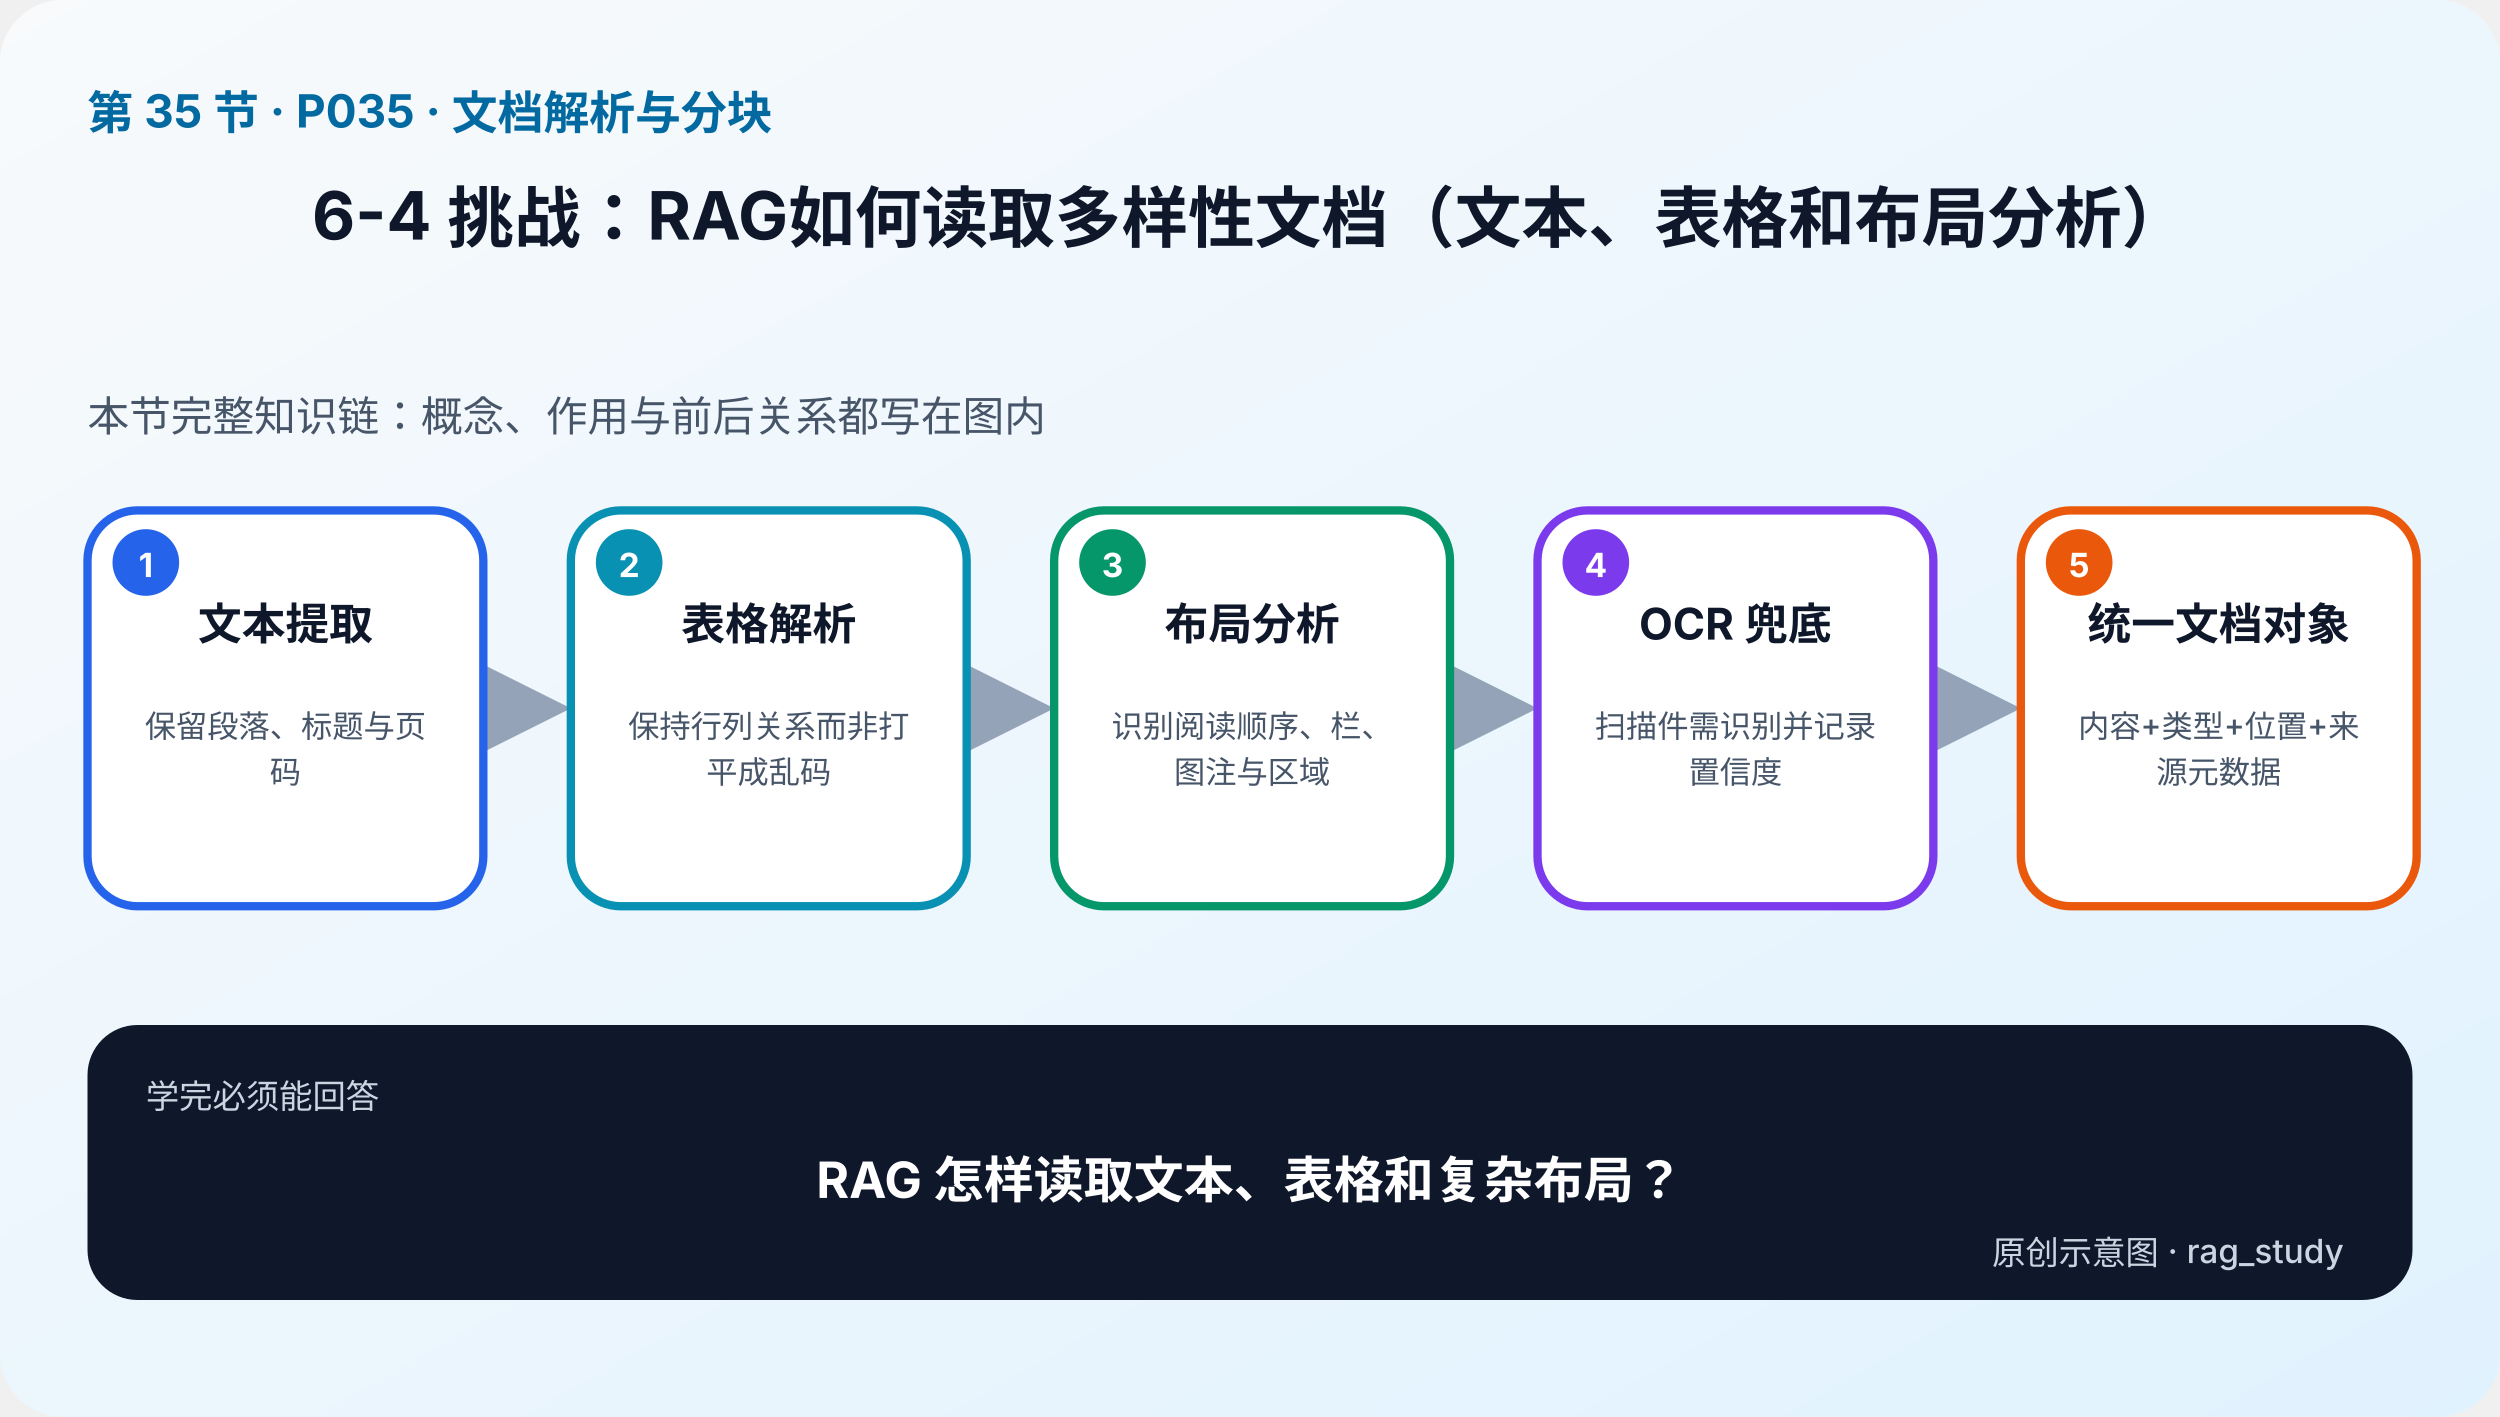
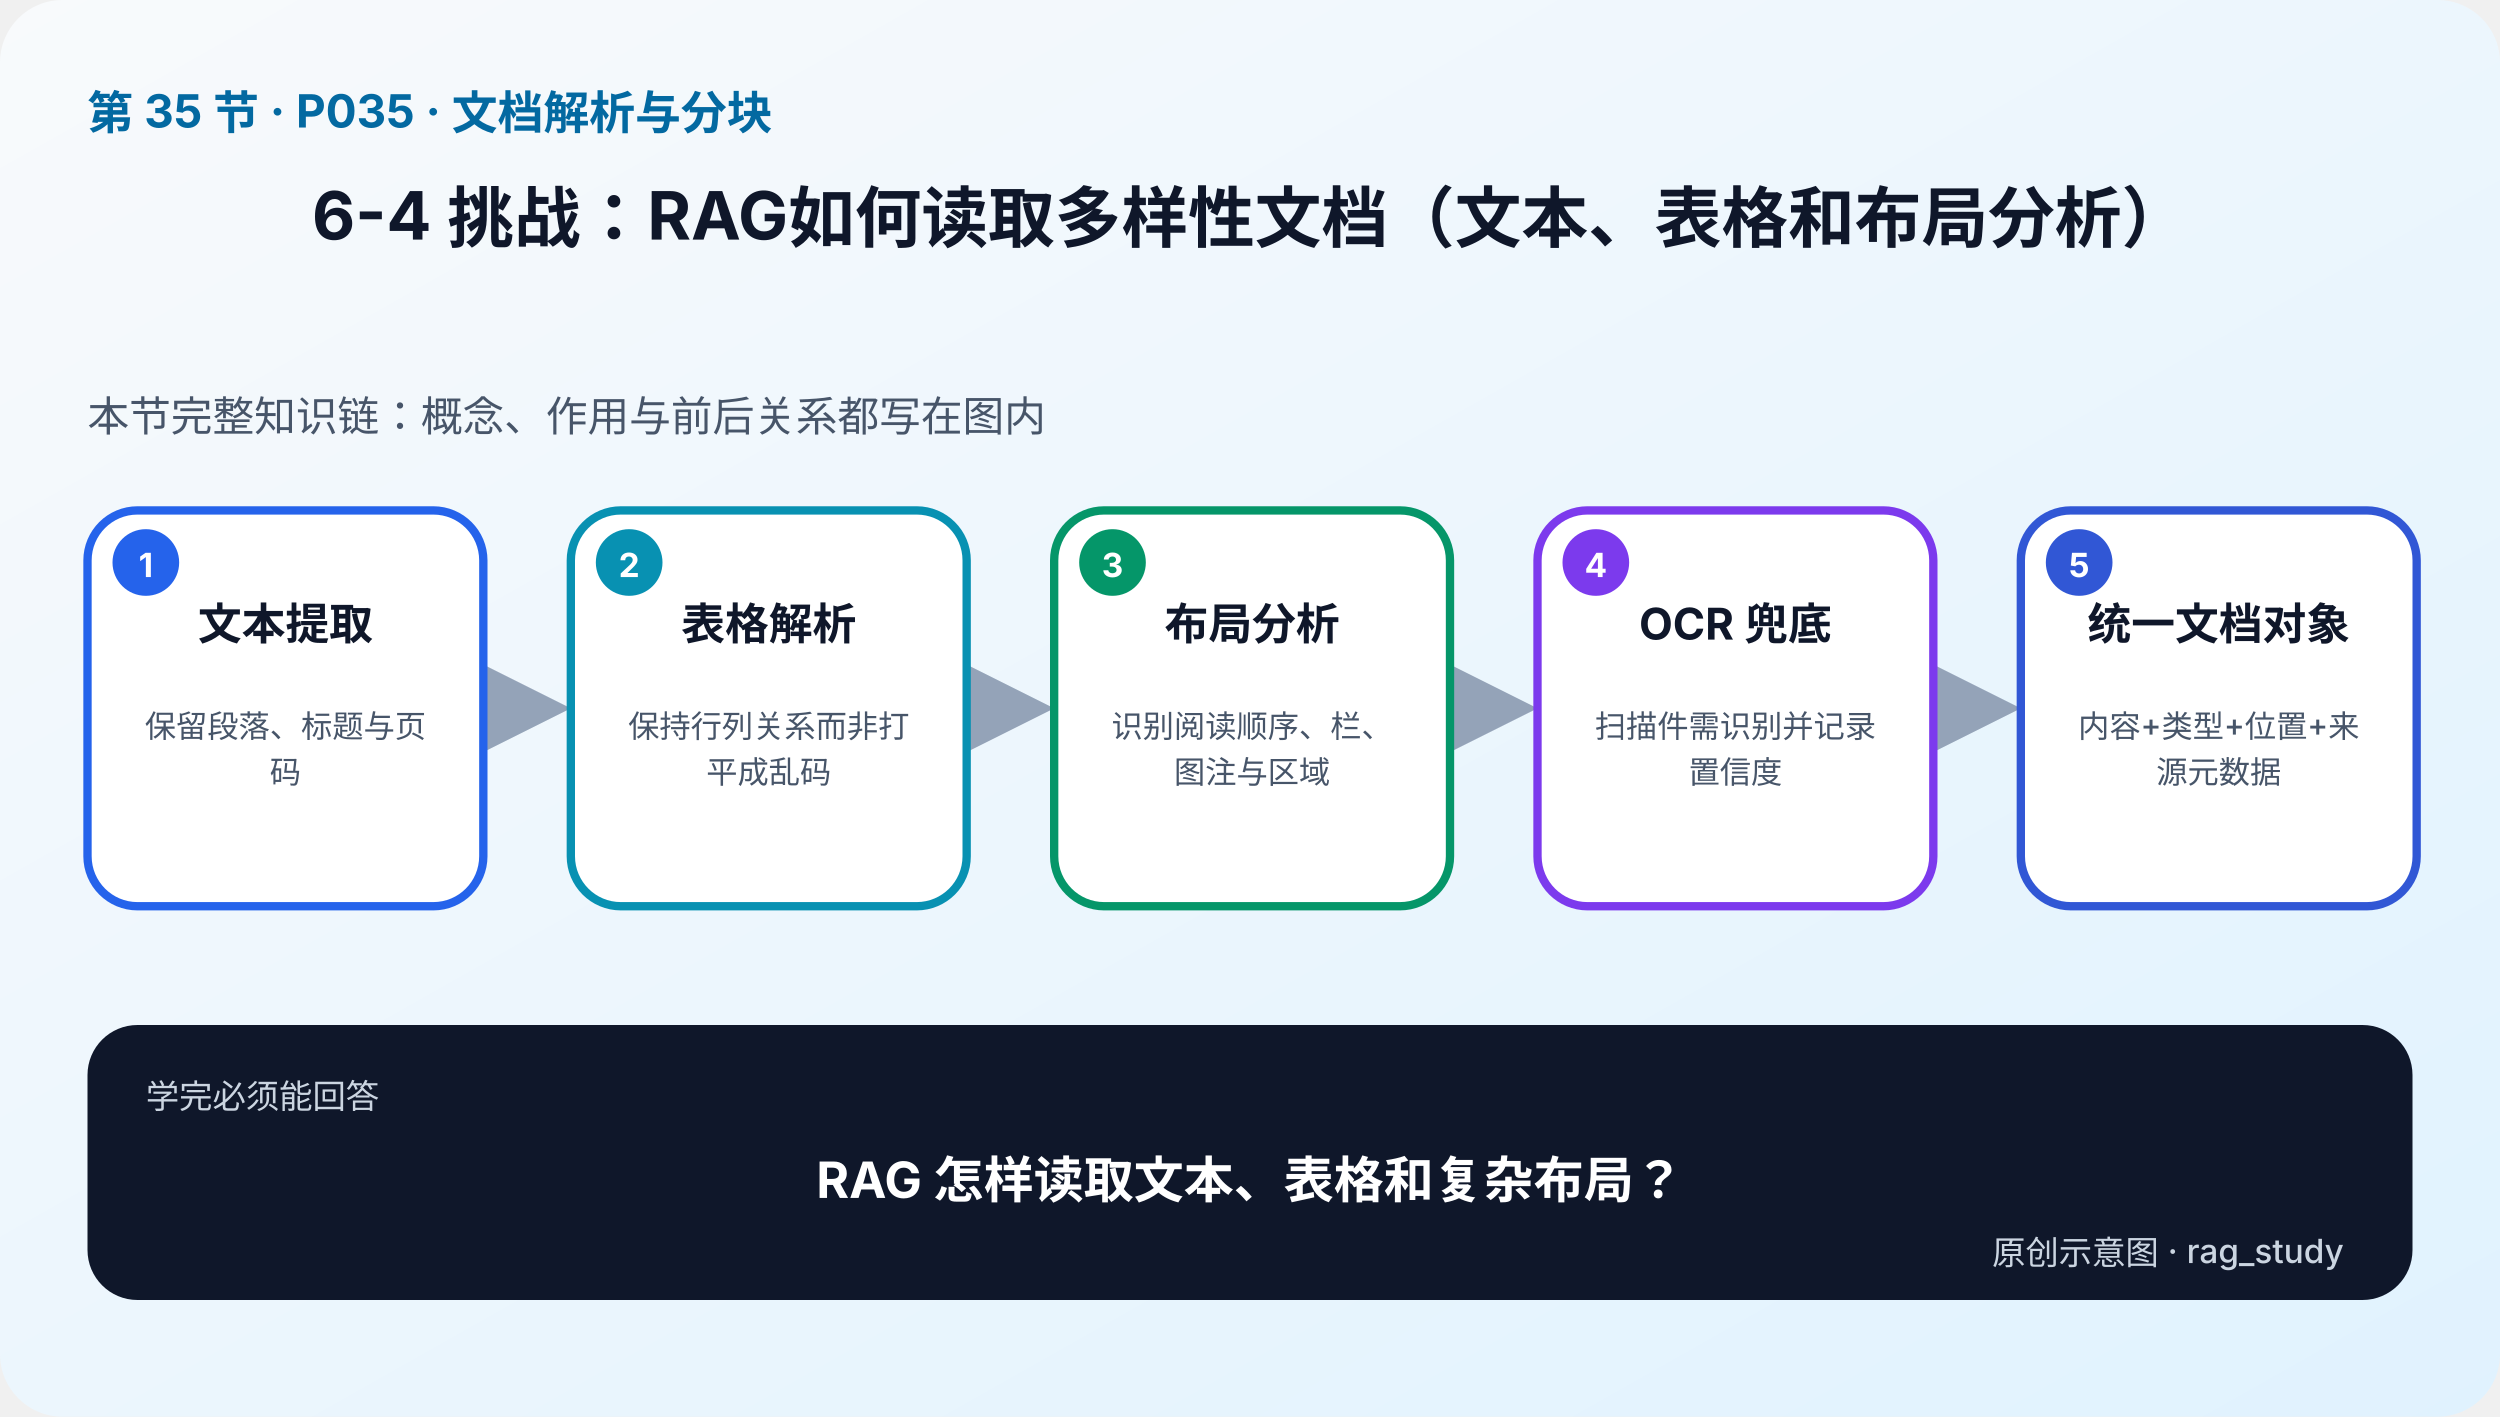
<svg xmlns="http://www.w3.org/2000/svg" role="img" width="1200" height="680" viewBox="0 0 1200 680">
  <defs>
    <linearGradient id="bg" x1="0" x2="1" y1="0" y2="1">
      <stop offset="0" stop-color="#f8fafc" />
      <stop offset="1" stop-color="#e0f2fe" />
    </linearGradient>
    <marker id="arrow" markerWidth="12" markerHeight="12" refX="10" refY="6" orient="auto">
      <path d="M0,0 L12,6 L0,12 z" fill="#94a3b8" />
    </marker>
    <style>
      .chapter { font: 700 22px -apple-system,BlinkMacSystemFont,"Segoe UI","PingFang SC",sans-serif; fill:#0369a1; }
      .title { font: 700 32px -apple-system,BlinkMacSystemFont,"Segoe UI","PingFang SC",sans-serif; fill:#0f172a; }
      .number { font: 700 16px -apple-system,BlinkMacSystemFont,"Segoe UI","PingFang SC",sans-serif; fill:white; }
      .node { font: 700 21px -apple-system,BlinkMacSystemFont,"Segoe UI","PingFang SC",sans-serif; fill:#0f172a; }
      .detail { font: 500 15px -apple-system,BlinkMacSystemFont,"Segoe UI","PingFang SC",sans-serif; fill:#475569; }
      .hint { font: 500 20px -apple-system,BlinkMacSystemFont,"Segoe UI","PingFang SC",sans-serif; fill:#475569; }
      .question { font: 700 24px -apple-system,BlinkMacSystemFont,"Segoe UI","PingFang SC",sans-serif; fill:white; }
      .brand { font: 500 16px -apple-system,BlinkMacSystemFont,"Segoe UI","PingFang SC",sans-serif; fill:#cbd5e1; }
    </style>
  </defs>
  <rect width="1200" height="680" rx="30" fill="url(#bg)" />
  <text x="42" y="62" class="chapter">第 35 节 · P035 · 文档解析与分块</text>
  <text x="600" y="115" text-anchor="middle" class="title">6-4 挑战：RAG如何读取多样性文档（文本、表格和布局分析）</text>
  <text x="42" y="207" class="hint">本节完整知识链：概念、作用与前后关系都写在图内</text>
  <path d="M 236 340 L 266 340" stroke="#94a3b8" stroke-width="4" marker-end="url(#arrow)" />
  <path d="M 468 340 L 498 340" stroke="#94a3b8" stroke-width="4" marker-end="url(#arrow)" />
  <path d="M 700 340 L 730 340" stroke="#94a3b8" stroke-width="4" marker-end="url(#arrow)" />
  <path d="M 932 340 L 962 340" stroke="#94a3b8" stroke-width="4" marker-end="url(#arrow)" />
  <rect x="42" y="245" width="190" height="190" rx="24" fill="white" stroke="#2563eb" stroke-width="4" />
  <circle cx="70" cy="270" r="16" fill="#2563eb" />
  <text x="70" y="277" text-anchor="middle" class="number">1</text>
  <text x="137" y="307" text-anchor="middle" class="node">文本提取</text>
  <text x="137" y="354" text-anchor="middle" class="detail">保留段落、标题与页</text>
  <text x="137" y="376" text-anchor="middle" class="detail">码</text>
  <rect x="274" y="245" width="190" height="190" rx="24" fill="white" stroke="#0891b2" stroke-width="4" />
  <circle cx="302" cy="270" r="16" fill="#0891b2" />
  <text x="302" y="277" text-anchor="middle" class="number">2</text>
  <text x="369" y="307" text-anchor="middle" class="node">表格解析</text>
  <text x="369" y="354" text-anchor="middle" class="detail">保持行列关系而非打</text>
  <text x="369" y="376" text-anchor="middle" class="detail">平成乱码</text>
  <rect x="506" y="245" width="190" height="190" rx="24" fill="white" stroke="#059669" stroke-width="4" />
  <circle cx="534" cy="270" r="16" fill="#059669" />
  <text x="534" y="277" text-anchor="middle" class="number">3</text>
  <text x="601" y="307" text-anchor="middle" class="node">布局分析</text>
  <text x="601" y="354" text-anchor="middle" class="detail">识别阅读顺序、栏、</text>
  <text x="601" y="376" text-anchor="middle" class="detail">图注与区域</text>
  <rect x="738" y="245" width="190" height="190" rx="24" fill="white" stroke="#7c3aed" stroke-width="4" />
  <circle cx="766" cy="270" r="16" fill="#7c3aed" />
  <text x="766" y="277" text-anchor="middle" class="number">4</text>
  <text x="833" y="307" text-anchor="middle" class="node">OCR 兜底</text>
  <text x="833" y="354" text-anchor="middle" class="detail">扫描件需识别并记录</text>
  <text x="833" y="376" text-anchor="middle" class="detail">置信度</text>
-   <rect x="970" y="245" width="190" height="190" rx="24" fill="white" stroke="#ea580c" stroke-width="4" />
-   <circle cx="998" cy="270" r="16" fill="#ea580c" />
+   <rect x="970" y="245" width="190" height="190" rx="24" fill="white" stroke="#3157d5" stroke-width="4" />
+   <circle cx="998" cy="270" r="16" fill="#3157d5" />
  <text x="998" y="277" text-anchor="middle" class="number">5</text>
  <text x="1065" y="307" text-anchor="middle" class="node">统一文档对象</text>
  <text x="1065" y="354" text-anchor="middle" class="detail">内容+类型+位置+来</text>
  <text x="1065" y="376" text-anchor="middle" class="detail">源元数据</text>
  <rect x="42" y="492" width="1116" height="132" rx="24" fill="#0f172a" />
  <text x="70" y="532" class="brand">学完必须能回答</text>
  <text x="600" y="575" text-anchor="middle" class="question">RAG 怎样读取文本、表格和复杂布局？</text>
  <text x="1125" y="607" text-anchor="end" class="brand">原创示意图 · rag_study</text>
</svg>
